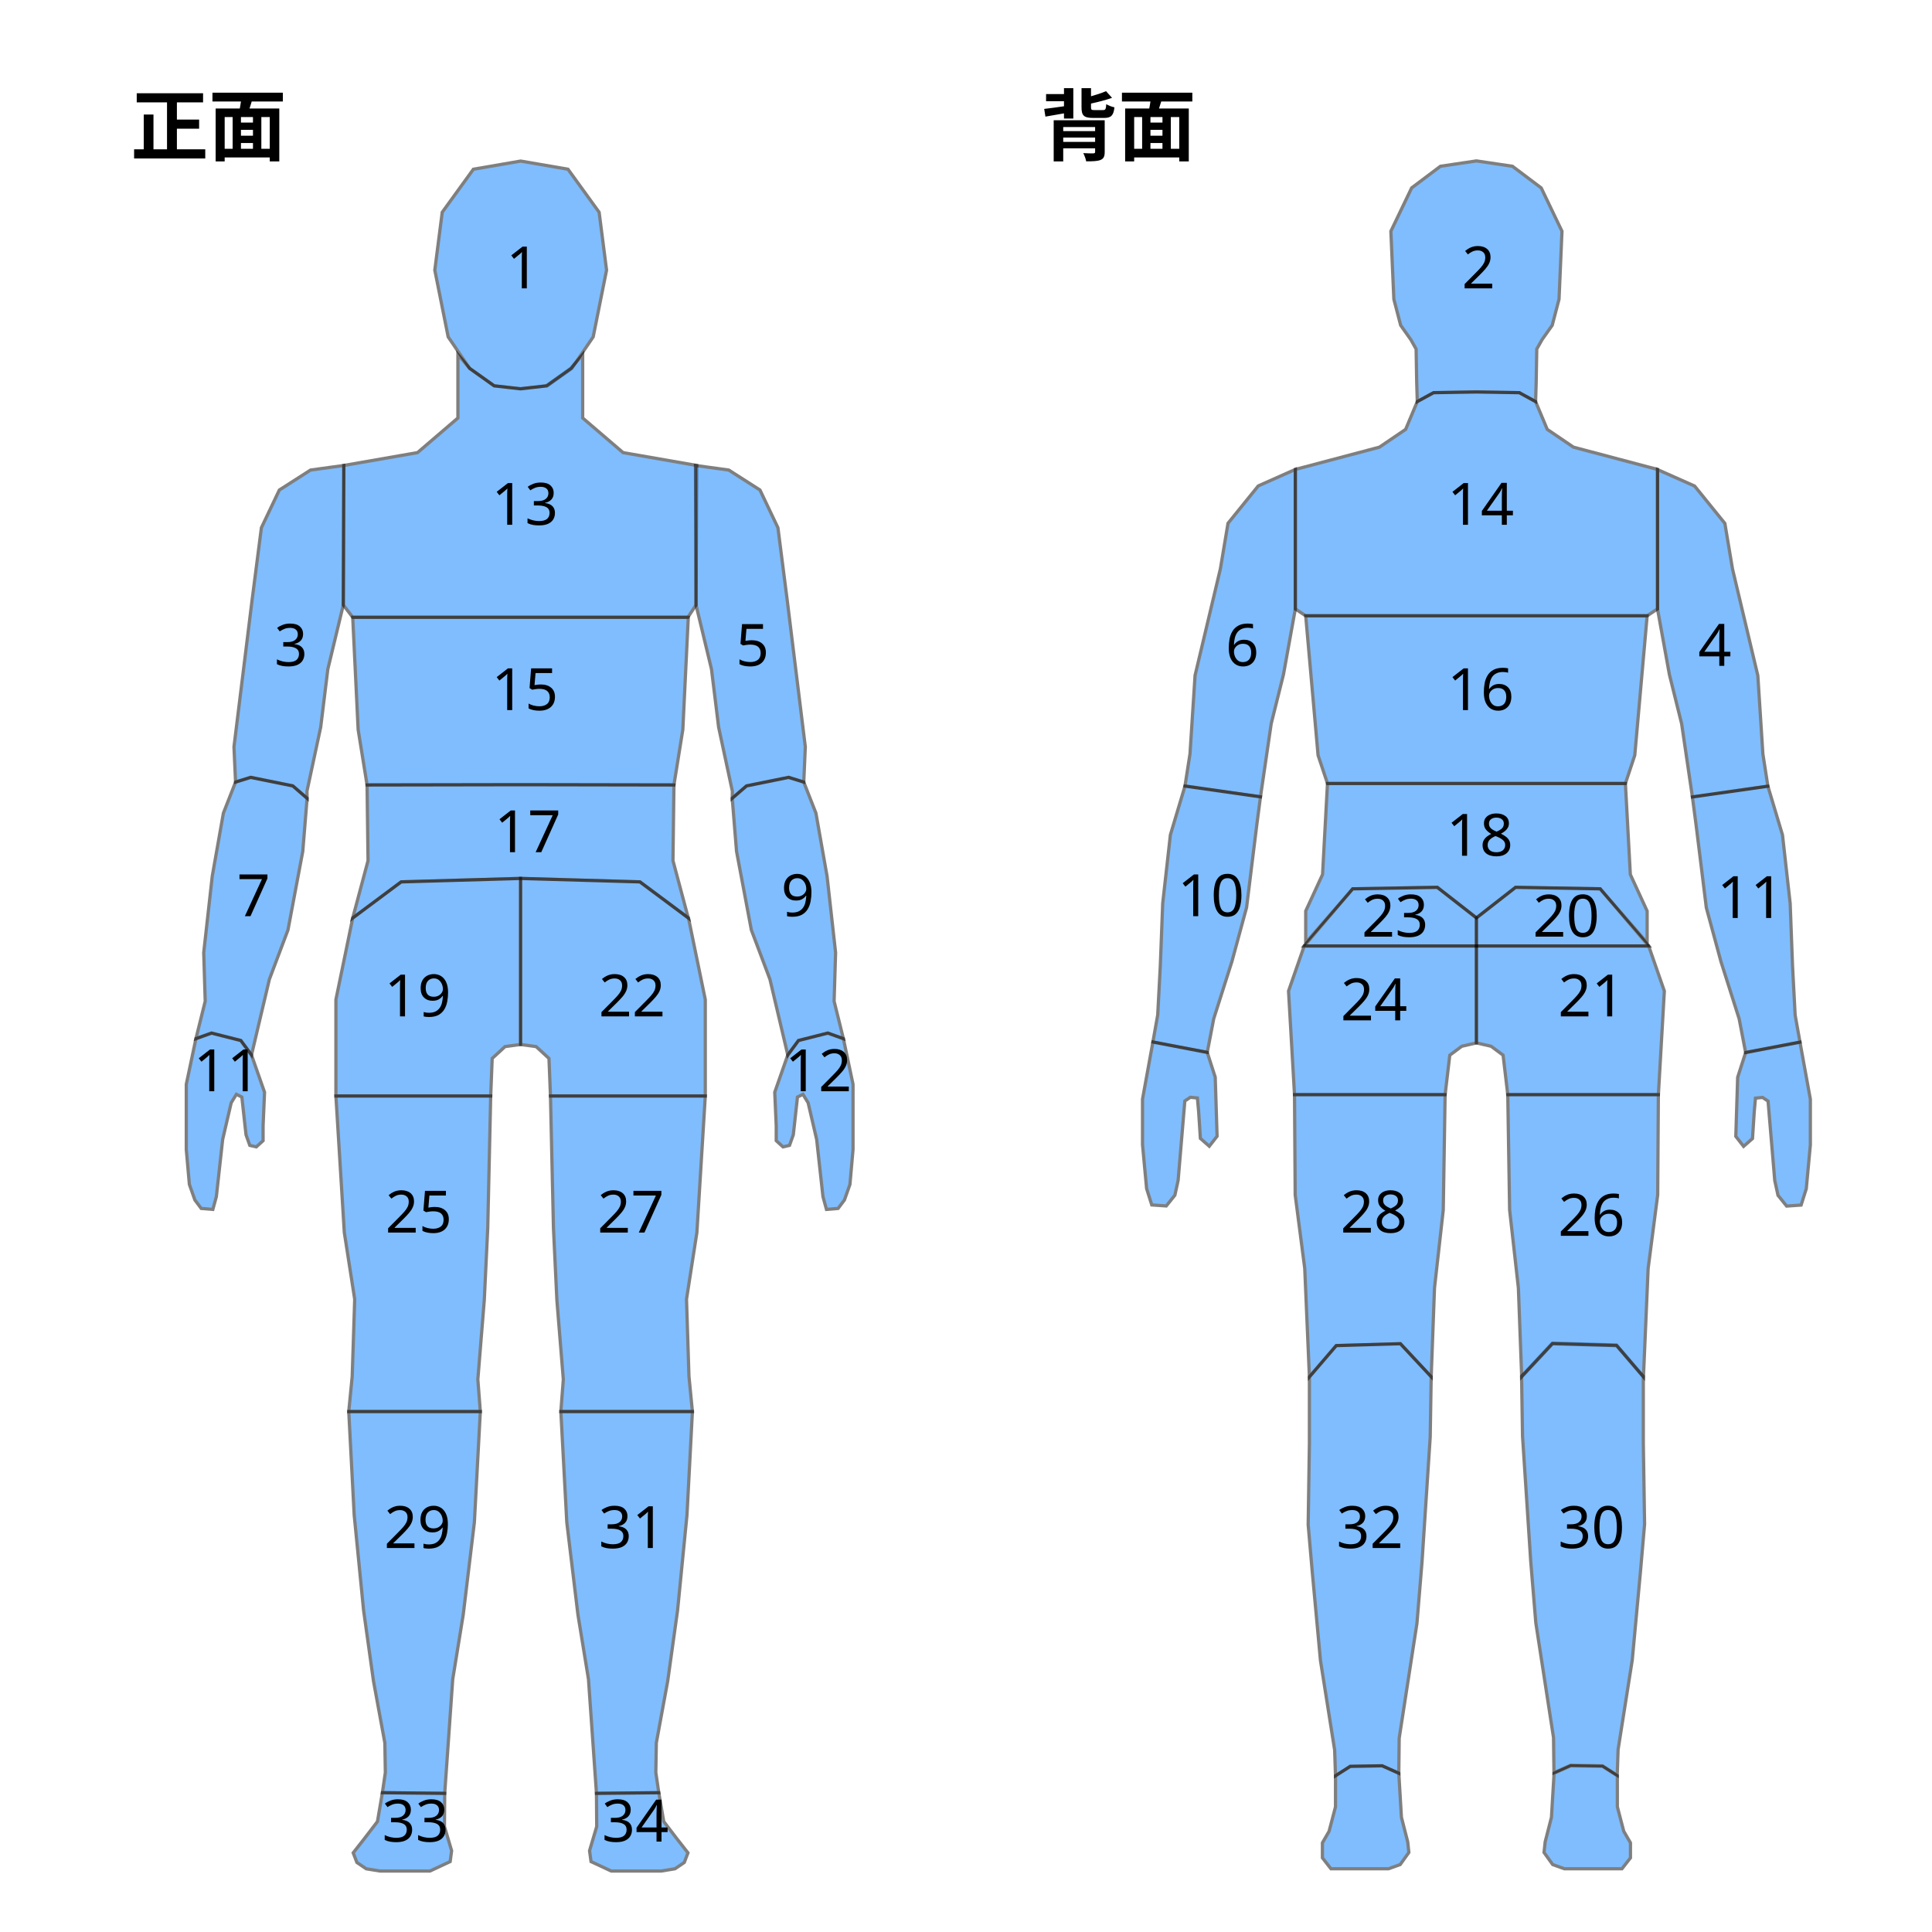
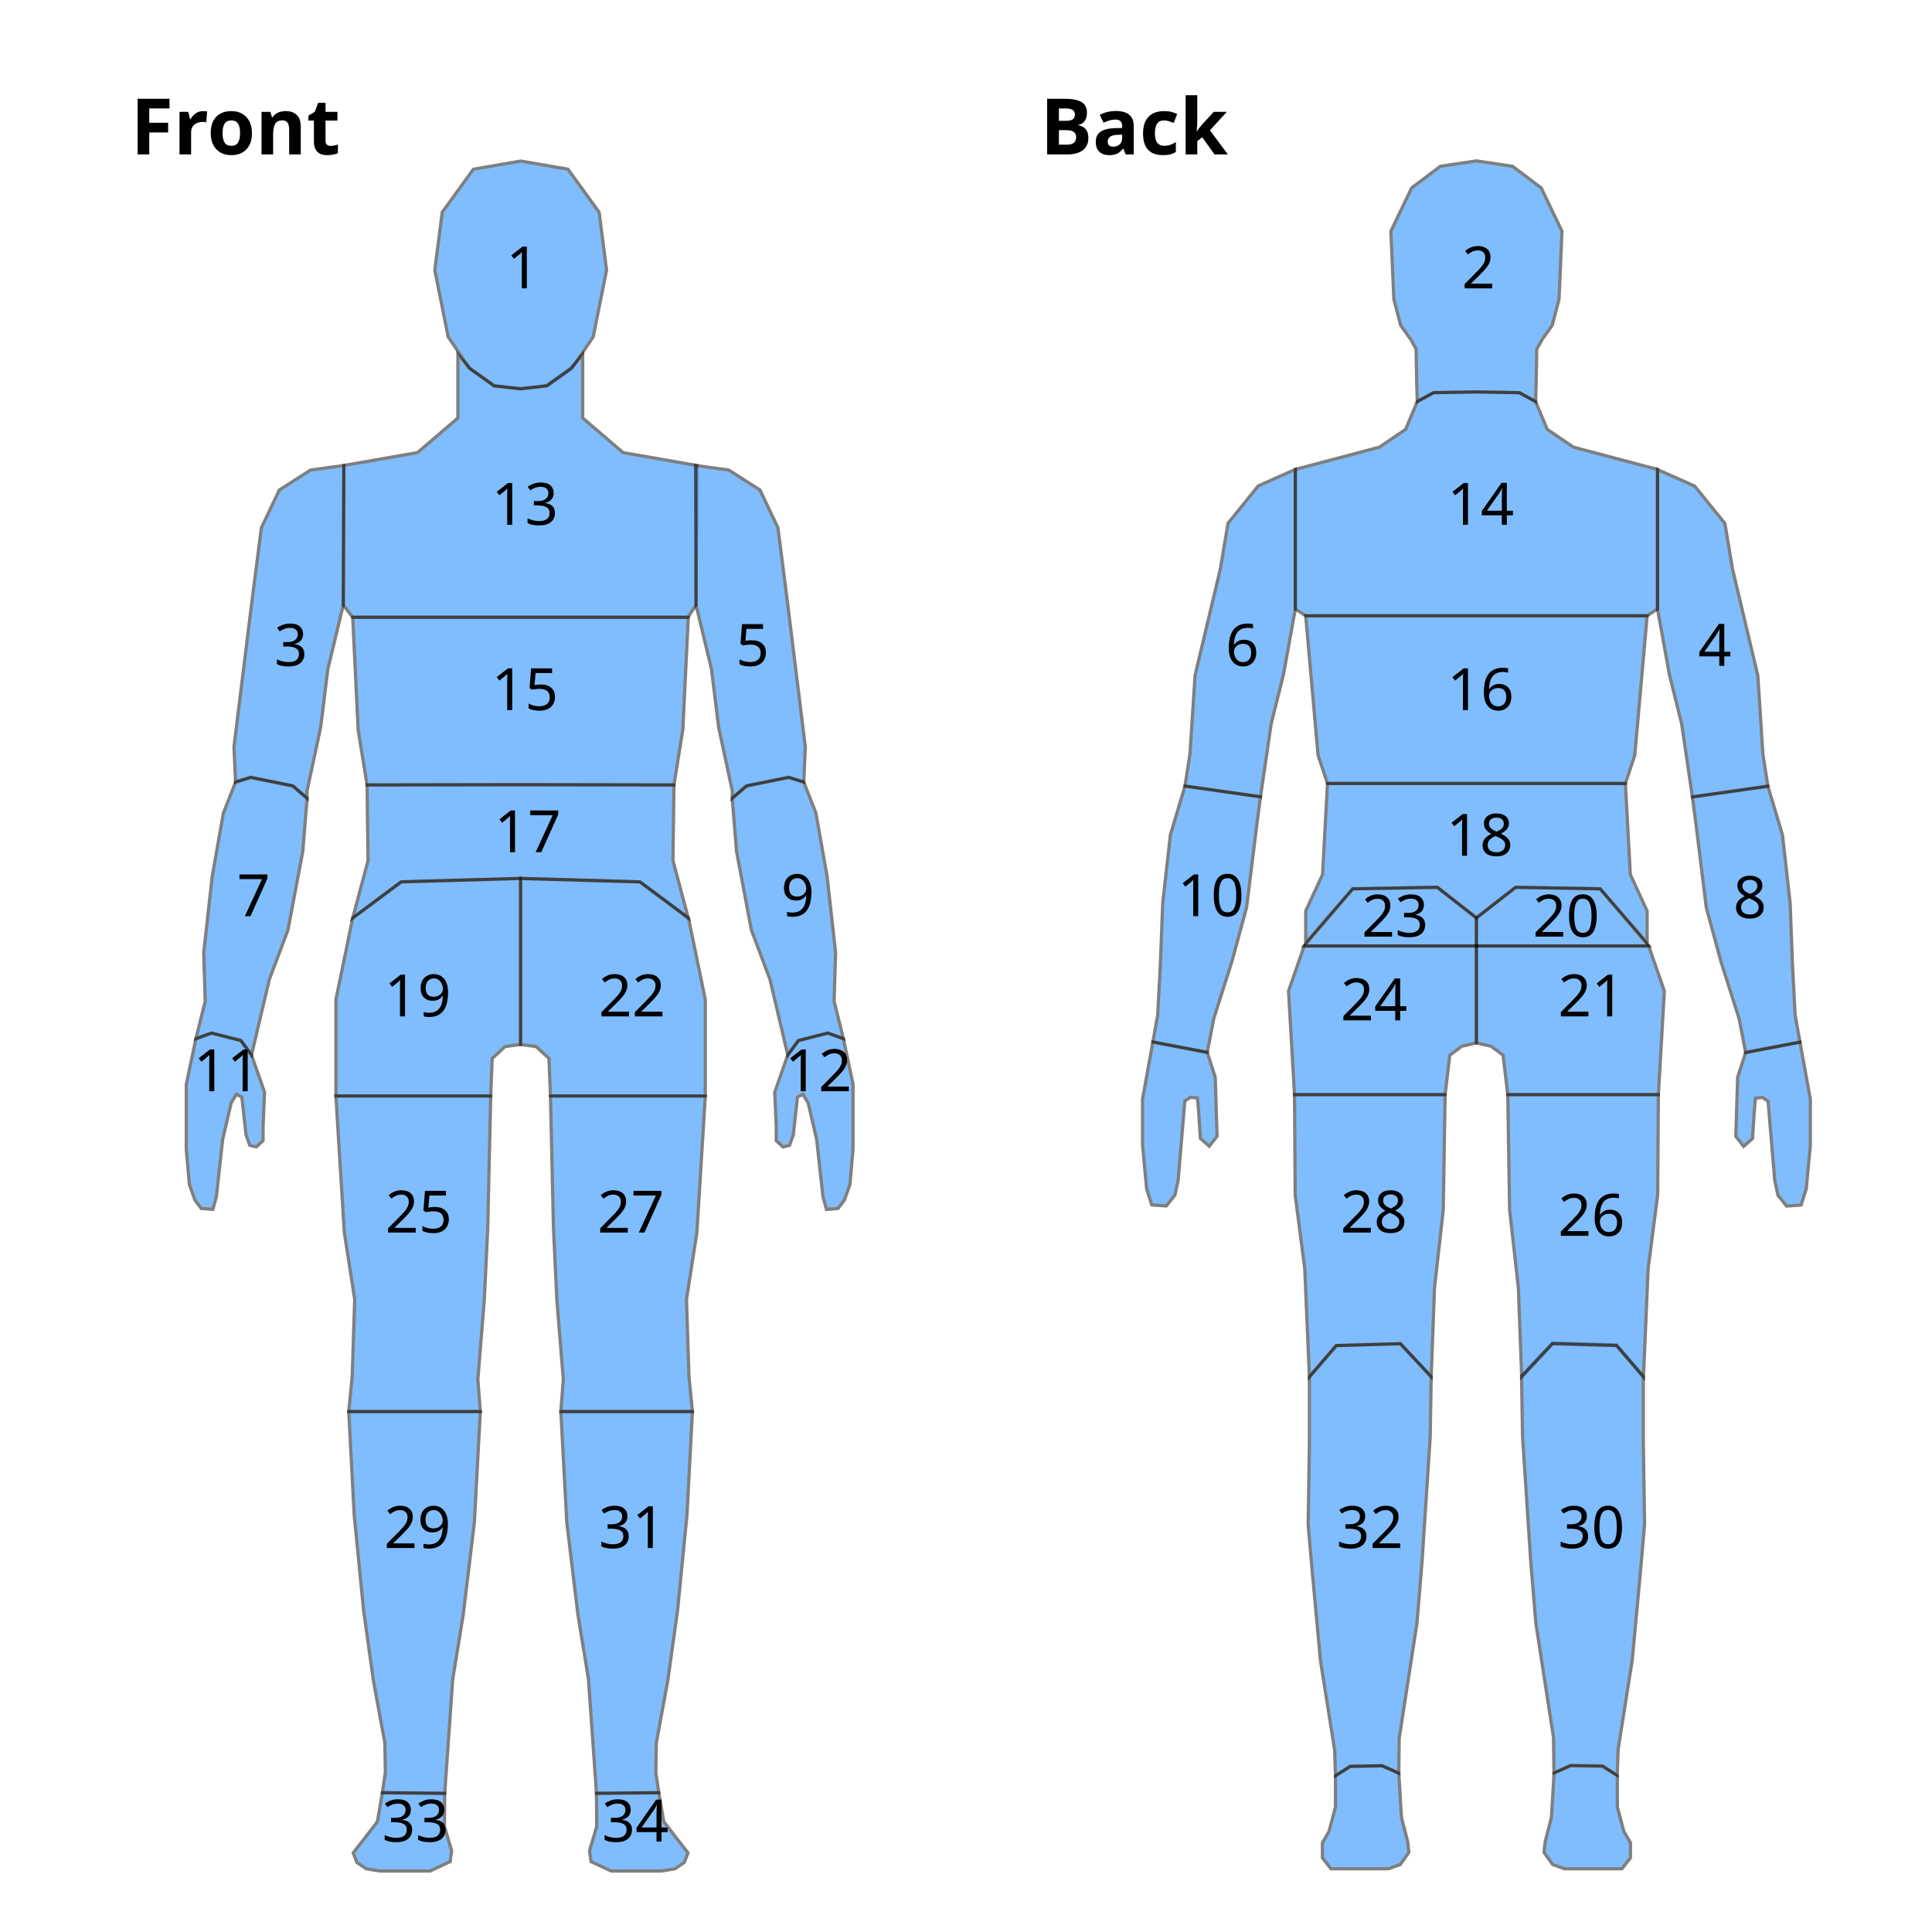
<svg xmlns="http://www.w3.org/2000/svg" version="1.1" id="view" x="0px" y="0px" viewBox="0 0 595.28 595.28" style="enable-background:new 0 0 595.28 595.28;" xml:space="preserve">
  <style type="text/css">
	.st0{display:none;fill:none;stroke:#000000;stroke-miterlimit:10;}
	.st1{fill:#007bff;stroke:#000000;stroke-miterlimit:10;opacity: 0.5}
	.st1_selected{fill:red;stroke:#000000;stroke-miterlimit:10;opacity: 0.5}
	.st1:hover {
  		opacity: 1.0;
	}
	.st2{font-family:'YouYuan';}
	.st3{font-size:18px; cursor: pointer}
	.st4{display:none;fill:#00A0E9;stroke:#000000;stroke-miterlimit:10;}
	.st5{font-size:24px; cursor: pointer}
</style>
  <g id="front_x5F_view">
    <line id="line_1_" class="st0" x1="160.43" y1="0" x2="160.43" y2="595.28" />
    <polygon id="part_x5F_1" class="st1" title="1234" points="184.6,65.4 175,52.14 160.43,49.63 145.86,52.14 136.26,65.4 133.97,83.23    138.09,103.8 144.71,113.51 152.26,118.88 160.43,119.8 168.6,118.88 176.15,113.51 182.77,103.8 186.89,83.23  " />
    <polygon id="part_x5F_13" class="st1" points="214.68,143.42 191.98,139.46 179.53,128.79 179.53,109.24 175.9,113.51    168.35,118.88 160.31,119.79 152.26,118.88 144.71,113.51 141.09,109.24 141.09,128.79 128.64,139.46 105.93,143.42 105.77,186.4    108.68,190.2 160.19,190.2 160.43,190.2 211.94,190.2 214.46,186.4  " />
    <polygon id="part_x5F_15" class="st1" points="160.56,190.2 160.56,190.2 160.19,190.2 108.68,190.2 110.35,224.79 113.1,241.86    160.37,241.78 207.65,241.86 210.39,224.79 212.07,190.2  " />
    <polygon id="part_x5F_17" class="st1" points="207.35,265.17 207.65,241.86 160.37,241.78 113.1,241.86 113.4,265.17    108.68,282.85 123.61,271.72 160.37,270.66 197.14,271.72 212.07,282.85  " />
    <polygon id="part_x5F_19" class="st1" points="160.37,270.66 123.61,271.72 108.68,282.85 103.5,307.99 103.5,337.7 151.19,337.7    151.65,326.12 155.61,322.47 160.37,321.82  " />
    <polygon id="part_x5F_25" class="st1" points="151.19,337.7 103.5,337.7 106.09,379.76 109.29,400.33 108.52,424.1 107.46,434.92    147.99,434.92 147.23,425.02 149.21,400.64 150.28,378.39  " />
    <polygon id="part_x5F_29" class="st1" points="147.99,434.92 107.46,434.92 109.13,466.77 112.03,496.18 115.08,517.97    118.58,537.02 118.73,546.16 117.82,552.36 137.02,552.56 139.49,517.4 142.73,497.48 146.16,469.06  " />
    <polygon id="part_x5F_33" class="st1" points="137.02,552.56 117.82,552.36 116.3,561.25 112.33,566.43 108.83,570.89    109.97,573.86 112.83,575.8 117.06,576.49 132.49,576.49 138.7,573.59 139.15,570.24 136.94,562.77  " />
    <polygon id="part_x5F_22" class="st1" points="160.43,270.66 197.19,271.72 212.13,282.85 217.31,307.99 217.31,337.7    169.61,337.7 169.15,326.12 165.19,322.47 160.43,321.82  " />
    <polygon id="part_x5F_27" class="st1" points="169.61,337.7 217.31,337.7 214.72,379.76 211.52,400.33 212.28,424.1 213.34,434.92    172.81,434.92 173.57,425.02 171.59,400.64 170.53,378.39  " />
    <polygon id="part_x5F_31" class="st1" points="172.81,434.92 213.34,434.92 211.67,466.77 208.77,496.18 205.73,517.97    202.22,537.02 202.07,546.16 202.98,552.36 183.78,552.56 181.32,517.4 178.07,497.48 174.64,469.06  " />
    <polygon id="part_x5F_34" class="st1" points="183.78,552.56 202.98,552.36 204.51,561.25 208.47,566.43 211.97,570.89    210.83,573.86 207.97,575.8 203.74,576.49 188.32,576.49 182.11,573.59 181.65,570.24 183.86,562.77  " />
    <polygon id="part_x5F_3" class="st1" points="105.93,143.42 105.77,186.4 101.01,206.18 98.81,224.05 94.58,243.78 94.62,245.96    90.21,242.15 77.24,239.52 72.58,240.97 72.09,230.12 77.66,184.99 80.54,162.6 86.07,150.98 95.69,144.83  " />
    <polygon id="part_x5F_7" class="st1" points="94.62,245.96 90.21,242.15 77.24,239.52 72.58,240.97 68.83,250.54 65.4,269.97    62.77,293.51 63.23,308.49 60.37,320.03 65.17,318.31 74.2,320.6 77.49,325.06 83,301.74 88.73,286.53 93.29,262.31  " />
    <polygon id="part_x5F_11" class="st1" points="77.49,325.06 74.2,320.6 65.17,318.31 60.37,320.03 57.4,334.09 57.4,354.2    58.35,364.93 60.04,369.72 62,372.34 65.58,372.64 66.66,368.71 68.6,351.11 71.23,339.8 72.83,337.17 74.52,338.02 75.8,349.63    76.97,352.91 78.97,353.37 81.06,351.46 81.06,346.89 81.51,336.54  " />
    <polygon id="part_x5F_5" class="st1" points="214.3,143.42 214.46,186.4 219.22,206.18 221.42,224.05 225.65,243.78 225.61,245.96    230.02,242.15 242.98,239.52 247.65,240.97 248.13,230.12 242.56,184.99 239.69,162.6 234.16,150.98 224.54,144.83  " />
    <polygon id="part_x5F_9" class="st1" points="225.61,245.96 230.02,242.15 242.98,239.52 247.65,240.97 251.4,250.54    254.83,269.97 257.46,293.51 257,308.49 259.86,320.03 255.06,318.31 246.03,320.6 242.73,325.06 237.23,301.74 231.5,286.53    226.94,262.31  " />
    <polygon id="part_x5F_12" class="st1" points="242.73,325.06 246.03,320.6 255.06,318.31 259.86,320.03 262.83,334.09    262.83,354.2 261.88,364.93 260.19,369.72 258.23,372.34 254.65,372.64 253.57,368.71 251.63,351.11 249,339.8 247.4,337.17    245.71,338.02 244.43,349.63 243.26,352.91 241.26,353.37 239.17,351.46 239.17,346.89 238.71,336.54  " />
    <text transform="matrix(1 0 0 1 155.93 88.8413)" class="st2 st3">1</text>
    <text transform="matrix(1 0 0 1 241.8731 336.2236)" class="st2 st3">12</text>
    <text transform="matrix(1 0 0 1 184.0782 379.7685)" class="st2 st3">27</text>
    <text transform="matrix(1 0 0 1 184.4591 476.9733)" class="st2 st3">31</text>
    <text transform="matrix(1 0 0 1 185.4592 567.4208)" class="st2 st3">34</text>
    <text transform="matrix(1 0 0 1 117.7238 567.4205)" class="st2 st3">33</text>
    <text transform="matrix(1 0 0 1 118.343 476.9738)" class="st2 st3">29</text>
    <text transform="matrix(1 0 0 1 118.724 379.7687)" class="st2 st3">25</text>
    <text transform="matrix(1 0 0 1 118.4024 313.1652)" class="st2 st3">19</text>
    <text transform="matrix(1 0 0 1 152.2888 262.5815)" class="st2 st3">17</text>
    <text transform="matrix(1 0 0 1 151.4298 218.7889)" class="st2 st3">15</text>
    <text transform="matrix(1 0 0 1 151.4302 161.7002)" class="st2 st3">13</text>
    <text transform="matrix(1 0 0 1 84.5136 205.1596)" class="st2 st3">3</text>
    <text transform="matrix(1 0 0 1 72.9939 282.2862)" class="st2 st3">7</text>
    <text transform="matrix(1 0 0 1 240.6597 282.2862)" class="st2 st3">9</text>
    <text transform="matrix(1 0 0 1 226.7149 205.1595)" class="st2 st3">5</text>
    <text transform="matrix(1 0 0 1 184.4593 313.1654)" class="st2 st3">22</text>
    <text transform="matrix(1 0 0 1 59.6286 336.2234)" class="st2 st3">11</text>
  </g>
  <g id="back_x5F_view">
    <line id="line" class="st4" x1="454.91" y1="0" x2="454.91" y2="595.28" />
    <polygon id="part_x5F_2" class="st1" points="474.87,57.9 466.01,51.23 454.91,49.58 443.82,51.23 434.95,57.9 428.55,71.25    429.47,92.19 431.57,100.23 434.68,104.62 436.33,107.55 436.51,117.88 436.69,123.73 441.72,120.99 454.91,120.77 468.11,120.99    473.14,123.73 473.32,117.88 473.5,107.55 475.15,104.62 478.26,100.23 480.36,92.19 481.27,71.25  " />
    <polygon id="part_x5F_14" class="st1" points="484.81,137.78 476.73,132.3 473.14,123.73 468.11,120.99 454.91,120.77    441.72,120.99 436.69,123.73 433.1,132.3 425.02,137.78 399.11,144.64 399.11,187.61 402.31,189.74 454.91,189.74 507.51,189.74    510.71,187.61 510.71,144.64  " />
    <polygon id="part_x5F_16" class="st1" points="402.31,189.74 406.12,232.71 409.02,241.4 454.91,241.4 500.81,241.4 503.7,232.71    507.51,189.74  " />
    <polygon id="part_x5F_18" class="st1" points="502.33,269.44 500.81,241.4 454.91,241.4 409.02,241.4 407.5,269.44 402.31,280.71    402.31,290.47 416.79,273.86 442.85,273.4 454.91,282.82 466.98,273.4 493.04,273.86 507.51,290.47 507.51,280.71  " />
    <polygon id="part_x5F_23" class="st1" points="454.91,282.82 442.85,273.4 416.79,273.86 401.85,291.47 454.91,291.47  " />
    <polygon id="part_x5F_24" class="st1" points="454.91,291.47 401.85,291.47 397.02,305.36 398.86,337.29 445.26,337.29    446.7,325.12 450.39,322.37 454.91,321.33  " />
    <polygon id="part_x5F_28" class="st1" points="445.26,337.29 398.86,337.29 399.07,368.17 402.01,390.8 403.45,424.24    411.72,414.6 431.48,414.02 440.97,424.19 441.99,396.85 444.69,372.79  " />
    <polygon id="part_x5F_32" class="st1" points="440.97,424.19 431.48,414.02 411.72,414.6 403.45,424.24 403.45,444.57    403.07,469.79 404.34,484.43 406.86,511.66 411.23,539.23 411.49,547.14 416.04,544.24 425.86,544.07 430.99,546.36 431.11,535.57    436.58,500.19 438.14,481.33 440.67,442.74  " />
    <polygon id="part_x5F_30" class="st1" points="468.82,424.03 478.31,413.86 498.07,414.43 506.33,424.08 506.33,444.41    506.72,469.63 505.45,484.26 502.92,511.5 498.56,539.07 498.29,546.98 493.75,544.08 483.93,543.91 478.8,546.2 478.67,535.41    473.21,500.03 471.65,481.17 469.12,442.57  " />
    <polygon id="foot_x5F_l" class="st1" points="430.99,546.36 425.86,544.07 416.04,544.24 411.49,547.14 411.49,556.71    409.51,564.26 407.46,567.8 407.46,572.43 410.09,575.8 427.8,575.8 431.42,574.5 434.09,570.77 433.74,567.51 431.8,559.93  " />
    <polygon id="part_x5F_20" class="st1" points="454.91,282.82 466.98,273.4 493.04,273.86 507.98,291.47 454.91,291.47  " />
    <polygon id="part_x5F_21" class="st1" points="454.91,291.47 507.98,291.47 512.81,305.36 510.97,337.29 464.57,337.29    463.13,325.12 459.44,322.37 454.91,321.33  " />
    <polygon id="part_x5F_26" class="st1" points="464.57,337.29 510.97,337.29 510.76,368.17 507.82,390.8 506.37,424.24 498.1,414.6    478.35,414.02 468.86,424.19 467.84,396.85 465.14,372.79  " />
    <polygon id="foot_x5F_r" class="st1" points="478.84,546.36 483.97,544.07 493.79,544.24 498.33,547.14 498.33,556.71    500.31,564.26 502.37,567.8 502.37,572.43 499.74,575.8 482.03,575.8 478.41,574.5 475.74,570.77 476.09,567.51 478.03,559.93  " />
    <polygon id="part_x5F_6" class="st1" points="399.11,144.64 387.69,149.72 378.37,161.23 376.02,175.26 368.22,208.1    366.66,232.26 365.11,242.2 388.37,245.51 391.68,222.96 395.46,207.8 399.11,187.61  " />
    <polygon id="part_x5F_10" class="st1" points="388.37,245.51 365.11,242.2 360.62,257.22 358.25,278.34 357.51,297.64    356.71,312.71 355.23,321.06 371.97,324.26 373.97,313.87 379.57,296.26 384.09,279.6 385.67,266.79 387.23,254.2  " />
    <polygon id="hand_x5F_l" class="st1" points="371.97,324.26 355.23,321.06 352.03,338.66 352.03,352.71 353.29,366.23    354.88,371.26 359.34,371.57 362,368.26 363,363.69 365.06,339.23 366.77,338.09 368.94,338.31 369.31,342.35 369.86,350.77    372.6,353.17 375,350.09 374.43,331.91  " />
    <polygon id="part_x5F_4" class="st1" points="510.71,144.68 522.14,149.76 531.46,161.27 533.81,175.3 541.61,208.14 543.17,232.3    544.71,242.24 521.46,245.55 518.14,223 514.37,207.84 510.71,187.65  " />
    <polygon id="part_x5F_8" class="st1" points="521.46,245.55 544.71,242.24 549.21,257.26 551.58,278.38 552.31,297.68    553.11,312.75 554.6,321.1 537.86,324.3 535.86,313.91 530.26,296.3 525.74,279.64 524.16,266.83 522.6,254.24  " />
    <polygon id="hand_x5F_r" class="st1" points="537.86,324.3 554.6,321.1 557.8,338.7 557.8,352.75 556.54,366.27 554.95,371.3    550.49,371.61 547.83,368.3 546.83,363.73 544.77,339.27 543.06,338.13 540.89,338.35 540.52,342.39 539.97,350.81 537.23,353.21    534.83,350.13 535.4,331.95  " />
    <text transform="matrix(1 0 0 1 450.4143 88.8413)" class="st2 st3">2</text>
    <text transform="matrix(1 0 0 1 445.9146 161.7002)" class="st2 st3">14</text>
    <text transform="matrix(1 0 0 1 445.9141 218.7889)" class="st2 st3">16</text>
    <text transform="matrix(1 0 0 1 377.6143 205.1593)" class="st2 st3">6</text>
    <text transform="matrix(1 0 0 1 362.8001 282.2863)" class="st2 st3">10</text>
-     <text transform="matrix(1 0 0 1 529.0287 282.8477)" class="st2 st3">11</text>
+     <text transform="matrix(1 0 0 1 534.0287 282.8477)" class="st2 st3">8</text>
    <text transform="matrix(1 0 0 1 523.2144 205.1597)" class="st2 st3">4</text>
    <text transform="matrix(1 0 0 1 445.6351 263.6671)" class="st2 st3">18</text>
    <text transform="matrix(1 0 0 1 419.5546 288.5993)" class="st2 st3">23</text>
    <text transform="matrix(1 0 0 1 472.2742 288.5992)" class="st2 st3">20</text>
    <text transform="matrix(1 0 0 1 480.0568 313.1655)" class="st2 st3">21</text>
    <text transform="matrix(1 0 0 1 480.0573 476.9737)" class="st2 st3">30</text>
    <text transform="matrix(1 0 0 1 413.0613 314.3799)" class="st2 st3">24</text>
    <text transform="matrix(1 0 0 1 413.0213 379.7686)" class="st2 st3">28</text>
    <text transform="matrix(1 0 0 1 480.0571 380.7689)" class="st2 st3">26</text>
    <text transform="matrix(1 0 0 1 411.7712 476.9738)" class="st2 st3">32</text>
  </g>
-   <text transform="matrix(1 0 0 1 40.2573 47.5713)" class="st2 st5 st_label" font-weight="bold">正面</text>
-   <text transform="matrix(1 0 0 1 320.486 47.5714)" class="st2 st5 st_label" font-weight="bold">背面</text>
+   <text transform="matrix(1 0 0 1 40.2573 47.5713)" class="st2 st5 st_label" font-weight="bold">Front</text>
+   <text transform="matrix(1 0 0 1 320.486 47.5714)" class="st2 st5 st_label" font-weight="bold">Back</text>
  <g id="label_x5F_view">
</g>
</svg>
